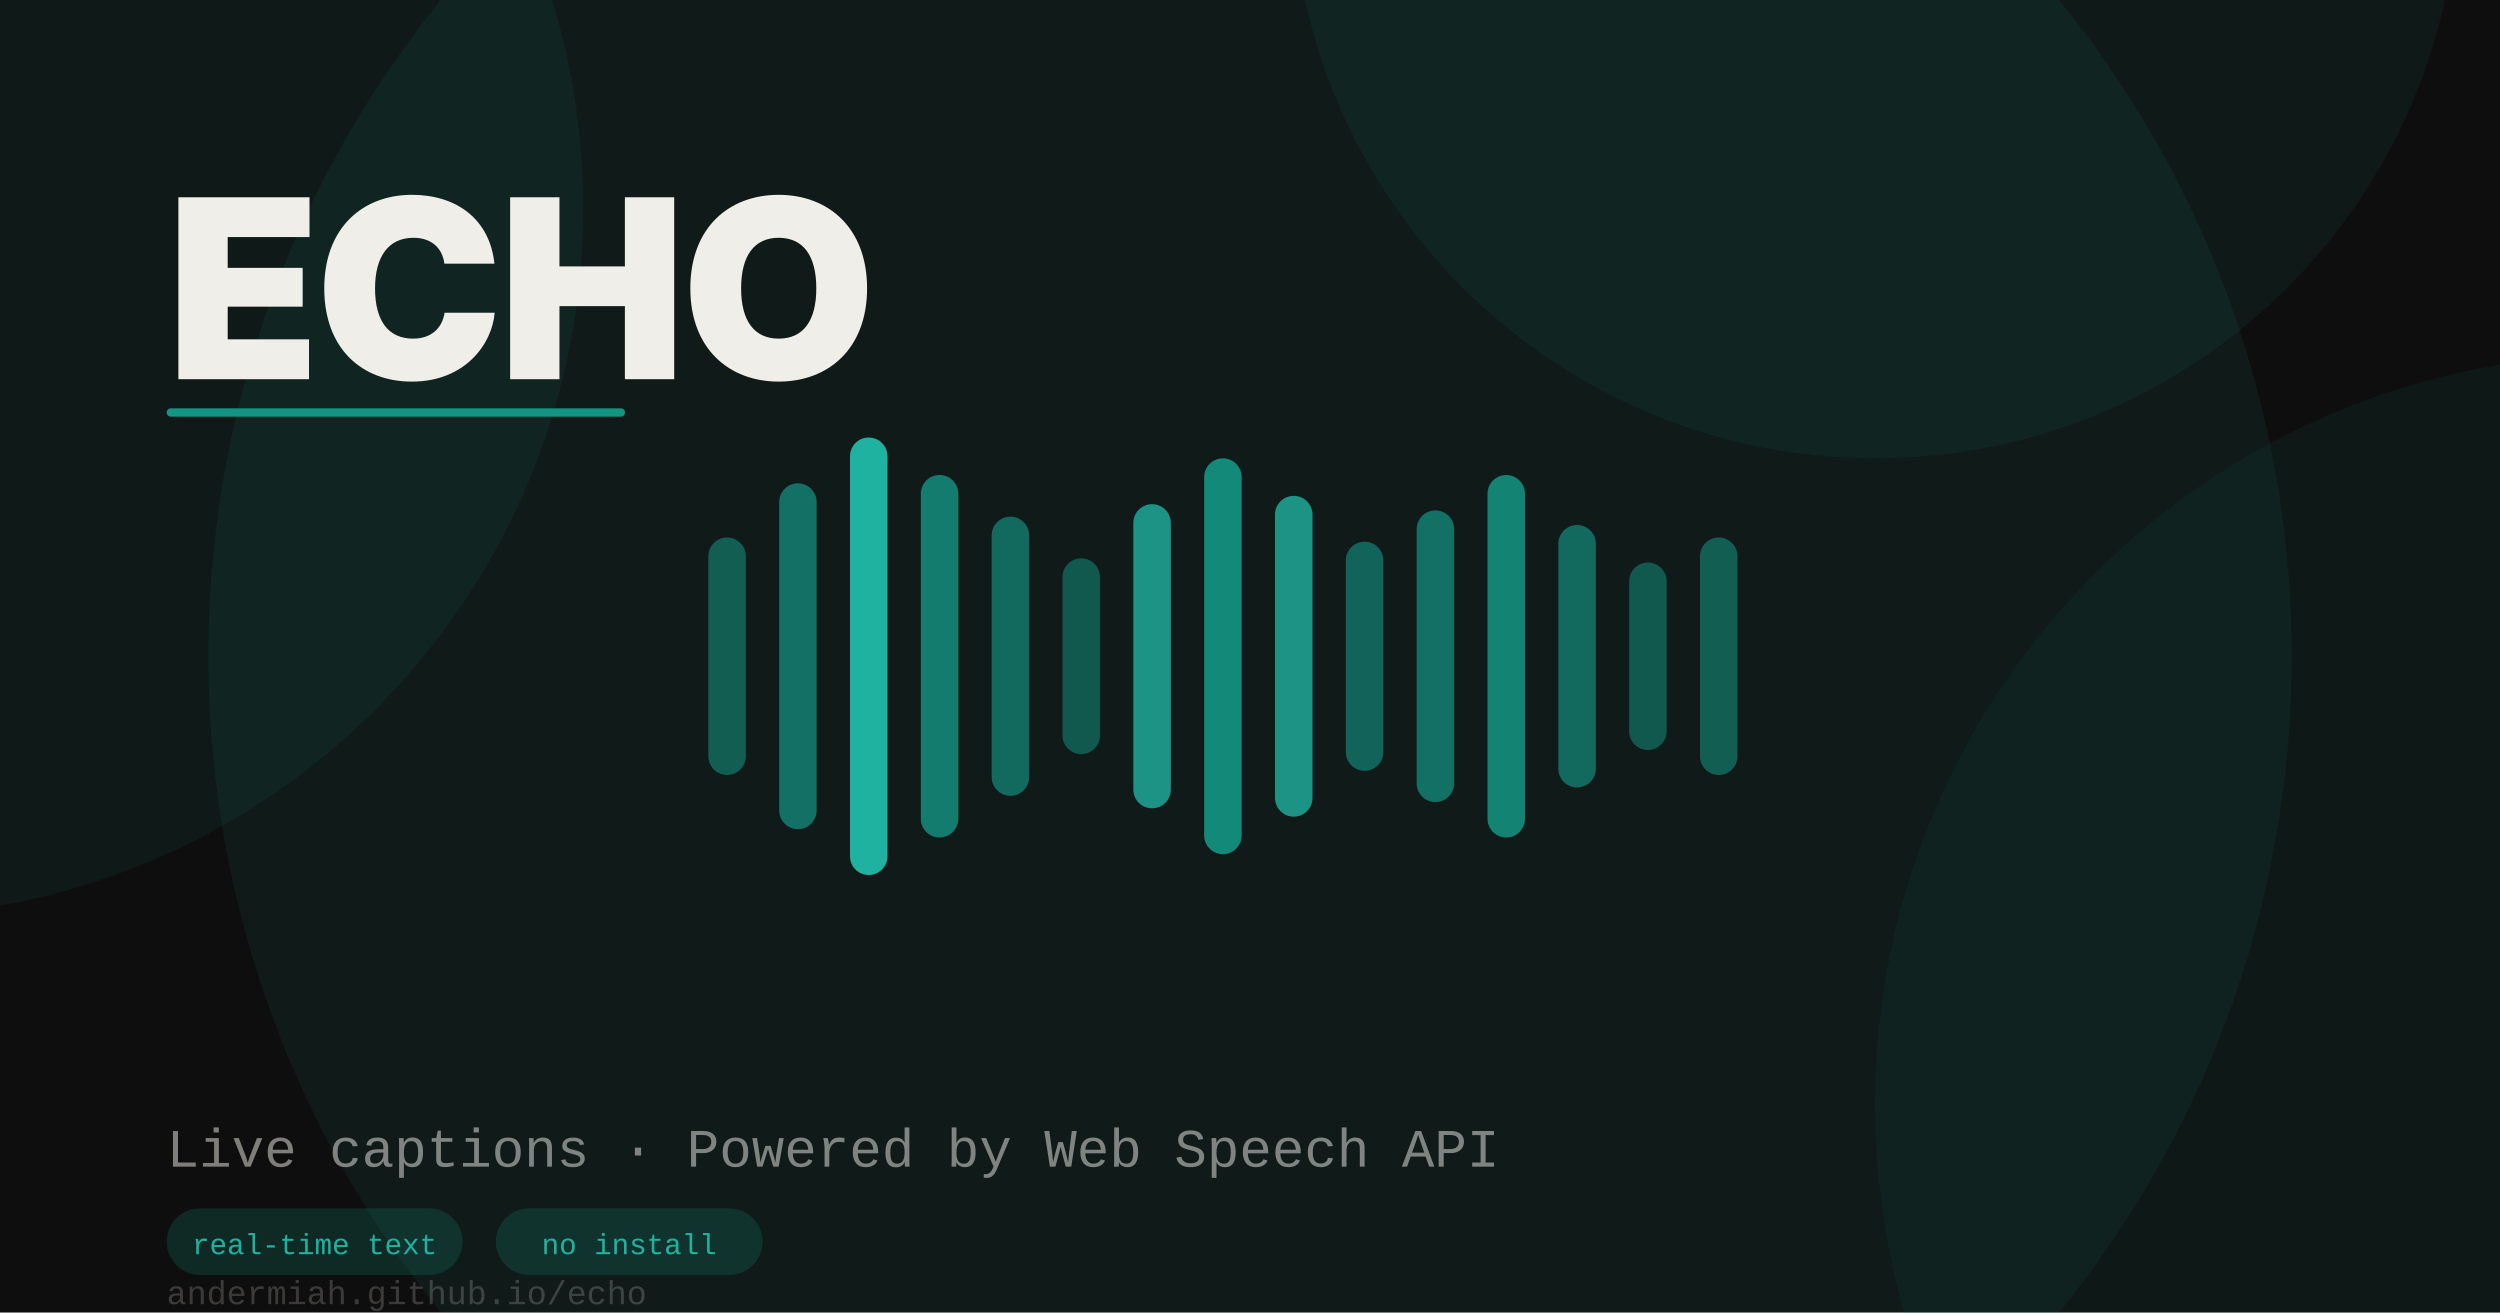
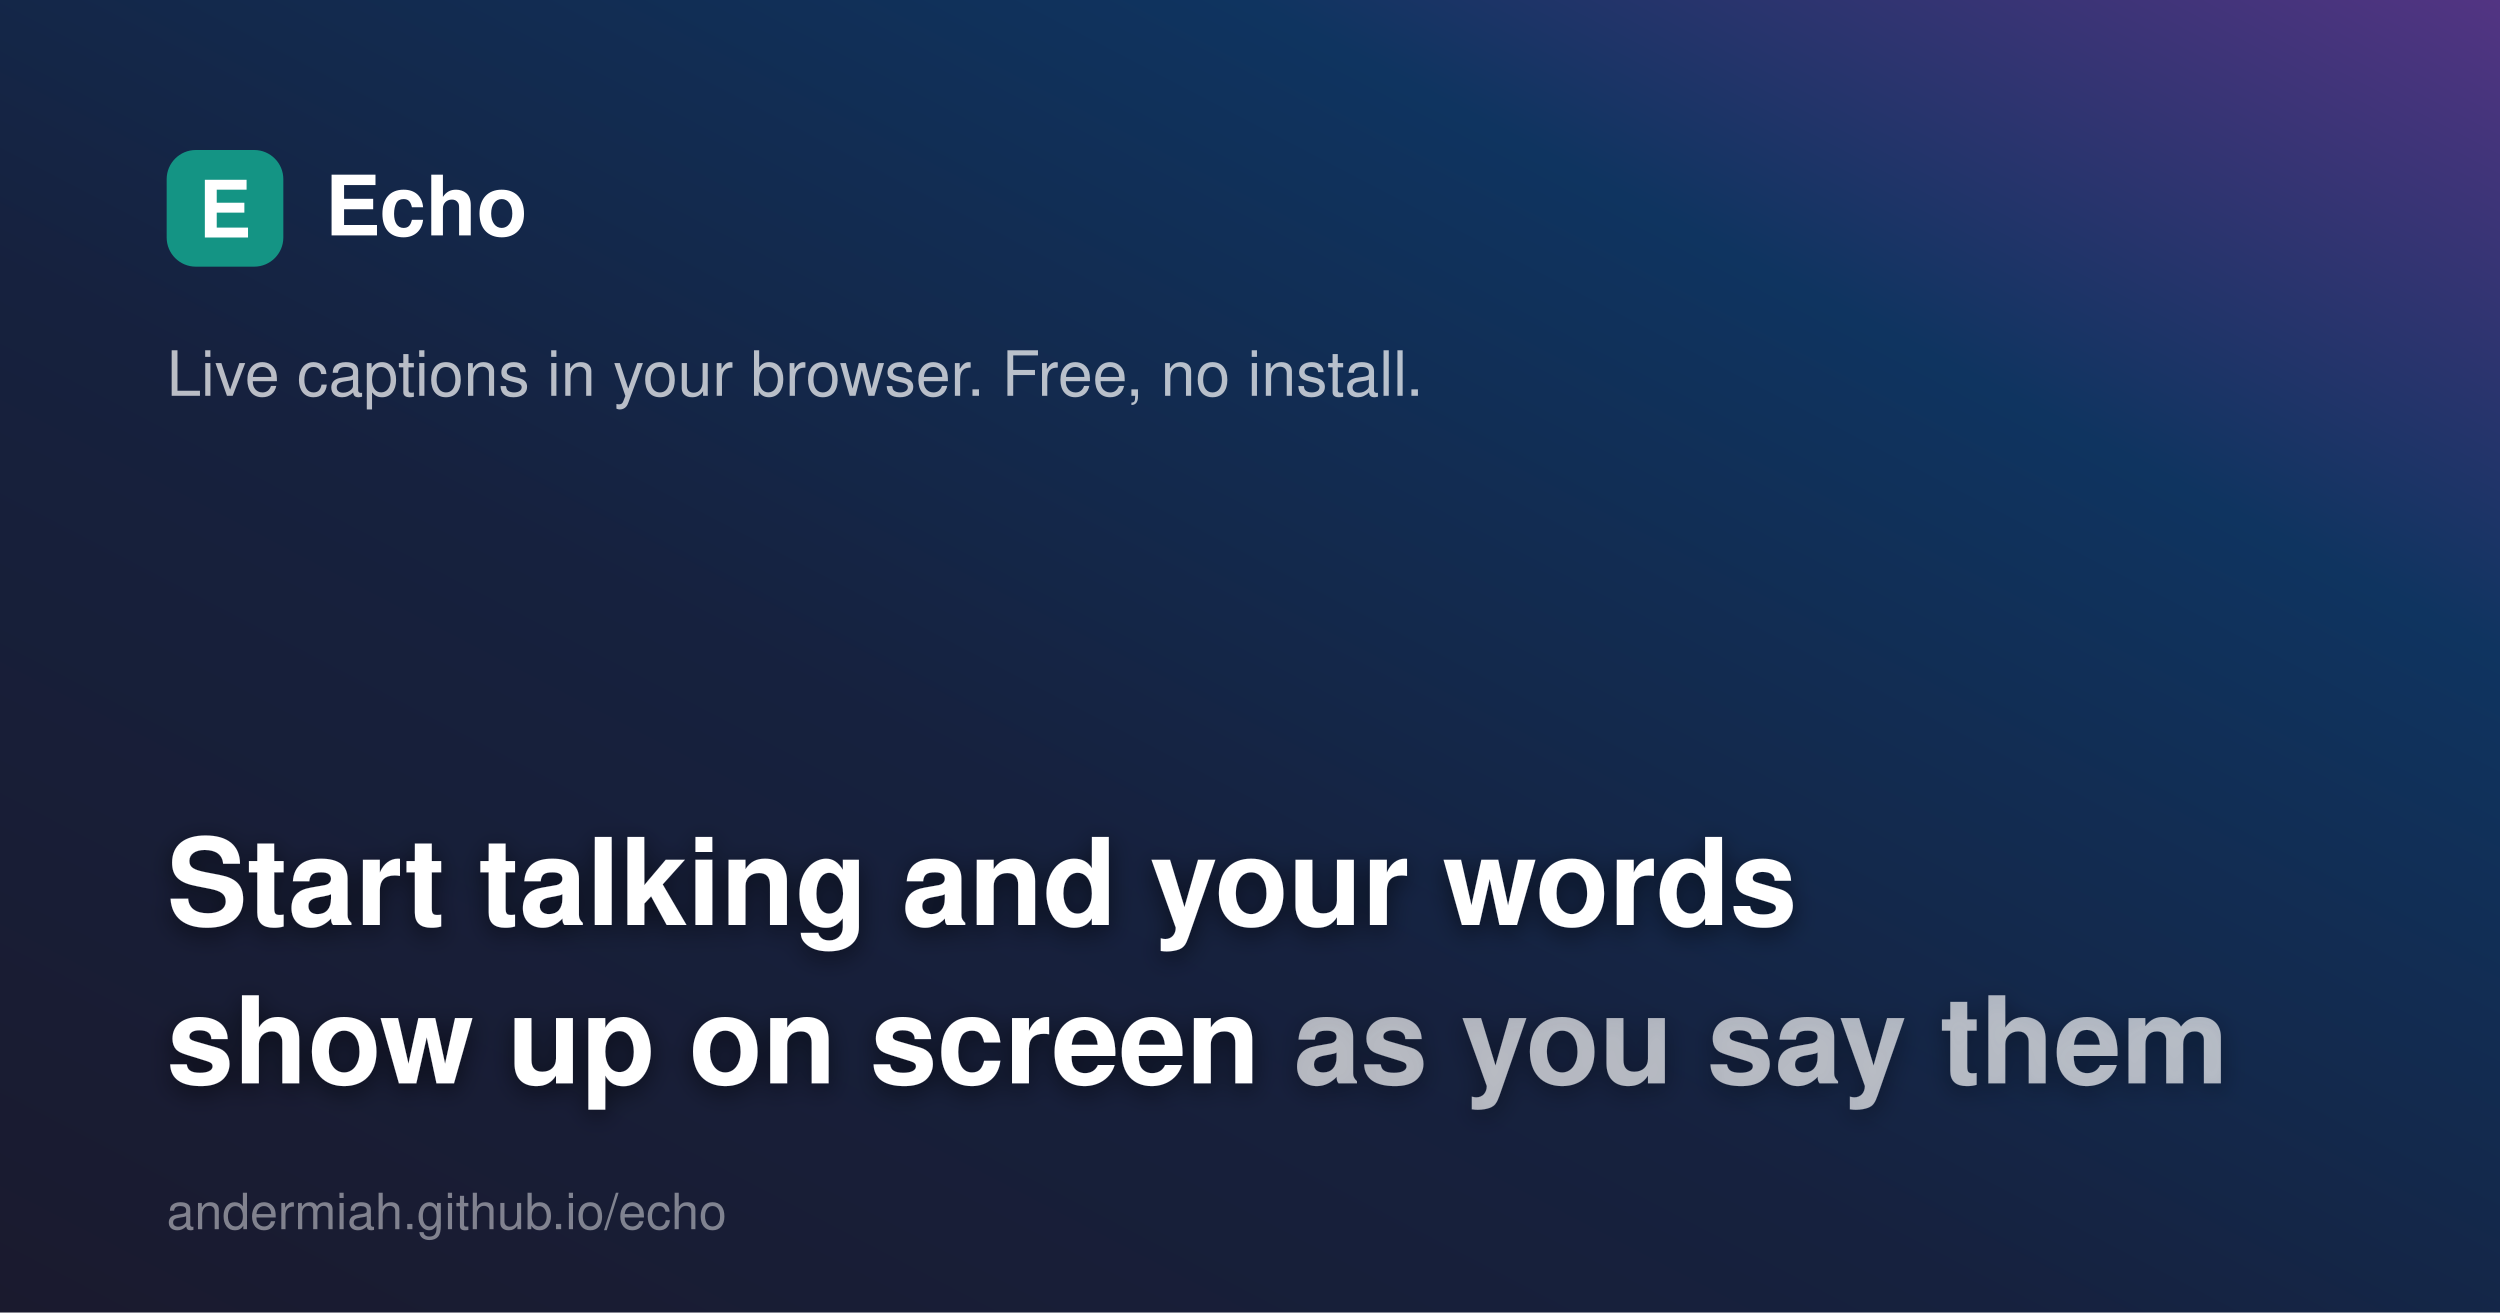
<svg xmlns="http://www.w3.org/2000/svg" width="1200" height="630" viewBox="0 0 1200 630">
-   <rect width="1200" height="630" fill="#0E0E0E" />
-   <circle cx="600" cy="315" r="500" fill="#149584" opacity="0.09" />
-   <circle cx="-60" cy="100" r="340" fill="#149584" opacity="0.08" />
-   <circle cx="1260" cy="530" r="360" fill="#0D6E5A" opacity="0.10" />
-   <circle cx="900" cy="-60" r="280" fill="#20B2A0" opacity="0.07" />
-   <rect x="340" y="258" width="18" height="114" rx="9" fill="#149584" opacity="0.55" />
-   <rect x="374" y="232" width="18" height="166" rx="9" fill="#149584" opacity="0.70" />
-   <rect x="408" y="210" width="18" height="210" rx="9" fill="#20B2A0" />
-   <rect x="442" y="228" width="18" height="174" rx="9" fill="#149584" opacity="0.80" />
-   <rect x="476" y="248" width="18" height="134" rx="9" fill="#149584" opacity="0.65" />
-   <rect x="510" y="268" width="18" height="94" rx="9" fill="#149584" opacity="0.50" />
-   <rect x="544" y="242" width="18" height="146" rx="9" fill="#20B2A0" opacity="0.80" />
-   <rect x="578" y="220" width="18" height="190" rx="9" fill="#149584" opacity="0.90" />
-   <rect x="612" y="238" width="18" height="154" rx="9" fill="#20B2A0" opacity="0.80" />
-   <rect x="646" y="260" width="18" height="110" rx="9" fill="#149584" opacity="0.60" />
-   <rect x="680" y="245" width="18" height="140" rx="9" fill="#149584" opacity="0.70" />
-   <rect x="714" y="228" width="18" height="174" rx="9" fill="#149584" opacity="0.85" />
-   <rect x="748" y="252" width="18" height="126" rx="9" fill="#149584" opacity="0.65" />
-   <rect x="782" y="270" width="18" height="90" rx="9" fill="#149584" opacity="0.50" />
-   <rect x="816" y="258" width="18" height="114" rx="9" fill="#149584" opacity="0.55" />
-   <text x="80" y="182" font-family="-apple-system, BlinkMacSystemFont, 'Arial Black', 'Helvetica Neue', sans-serif" font-size="120" font-weight="900" fill="#F0EEE8" letter-spacing="-2">ECHO</text>
-   <rect x="80" y="196" width="220" height="4" rx="2" fill="#149584" />
-   <text x="80" y="560" font-family="'Courier New', Courier, monospace" font-size="26" fill="rgba(240,238,232,0.50)">Live captions · Powered by Web Speech API</text>
-   <rect x="80" y="580" width="142" height="32" rx="16" fill="#149584" opacity="0.20" />
-   <rect x="238" y="580" width="128" height="32" rx="16" fill="#149584" opacity="0.20" />
-   <text x="151" y="602" text-anchor="middle" font-family="'Courier New', Courier, monospace" font-size="14" fill="#20B2A0">real-time text</text>
-   <text x="302" y="602" text-anchor="middle" font-family="'Courier New', Courier, monospace" font-size="14" fill="#20B2A0">no install</text>
-   <text x="80" y="626" font-family="'Courier New', Courier, monospace" font-size="16" fill="rgba(240,238,232,0.20)">andermiah.github.io/echo</text>
+   <defs>
+     <linearGradient id="bg" x1="0" y1="1" x2="1" y2="0">
+       <stop offset="0" stop-color="#1a1a2e" />
+       <stop offset="0.4" stop-color="#16213e" />
+       <stop offset="0.75" stop-color="#0f3460" />
+       <stop offset="1" stop-color="#533483" />
+     </linearGradient>
+     <filter id="shadow" x="-5%" y="-30%" width="110%" height="160%">
+       <feDropShadow dx="0" dy="3" stdDeviation="6" flood-color="#000" flood-opacity="0.55" />
+     </filter>
+   </defs>
+   <rect width="1200" height="630" fill="url(#bg)" />
+   <rect x="80" y="72" width="56" height="56" rx="14" fill="#149484" />
+   <text x="108" y="114" text-anchor="middle" font-family="'Helvetica Neue', Helvetica, Arial, sans-serif" font-size="38" font-weight="700" fill="#fff">E</text>
+   <text x="156" y="113" font-family="'Helvetica Neue', Helvetica, Arial, sans-serif" font-size="40" font-weight="700" fill="#fff">Echo</text>
+   <text x="80" y="190" font-family="'Helvetica Neue', Helvetica, Arial, sans-serif" font-size="30" fill="#fff" fill-opacity="0.7">Live captions in your browser. Free, no install.</text>
+   <g font-family="'Helvetica Neue', Helvetica, Arial, sans-serif" font-size="58" font-weight="700" fill="#fff" filter="url(#shadow)">
+     <text x="80" y="444">Start talking and your words</text>
+     <text x="80" y="520">show up on screen <tspan fill-opacity="0.65">as you say them</tspan>
+     </text>
+   </g>
+   <text x="80" y="590" font-family="'Helvetica Neue', Helvetica, Arial, sans-serif" font-size="24" fill="#fff" fill-opacity="0.45">andermiah.github.io/echo</text>
</svg>
